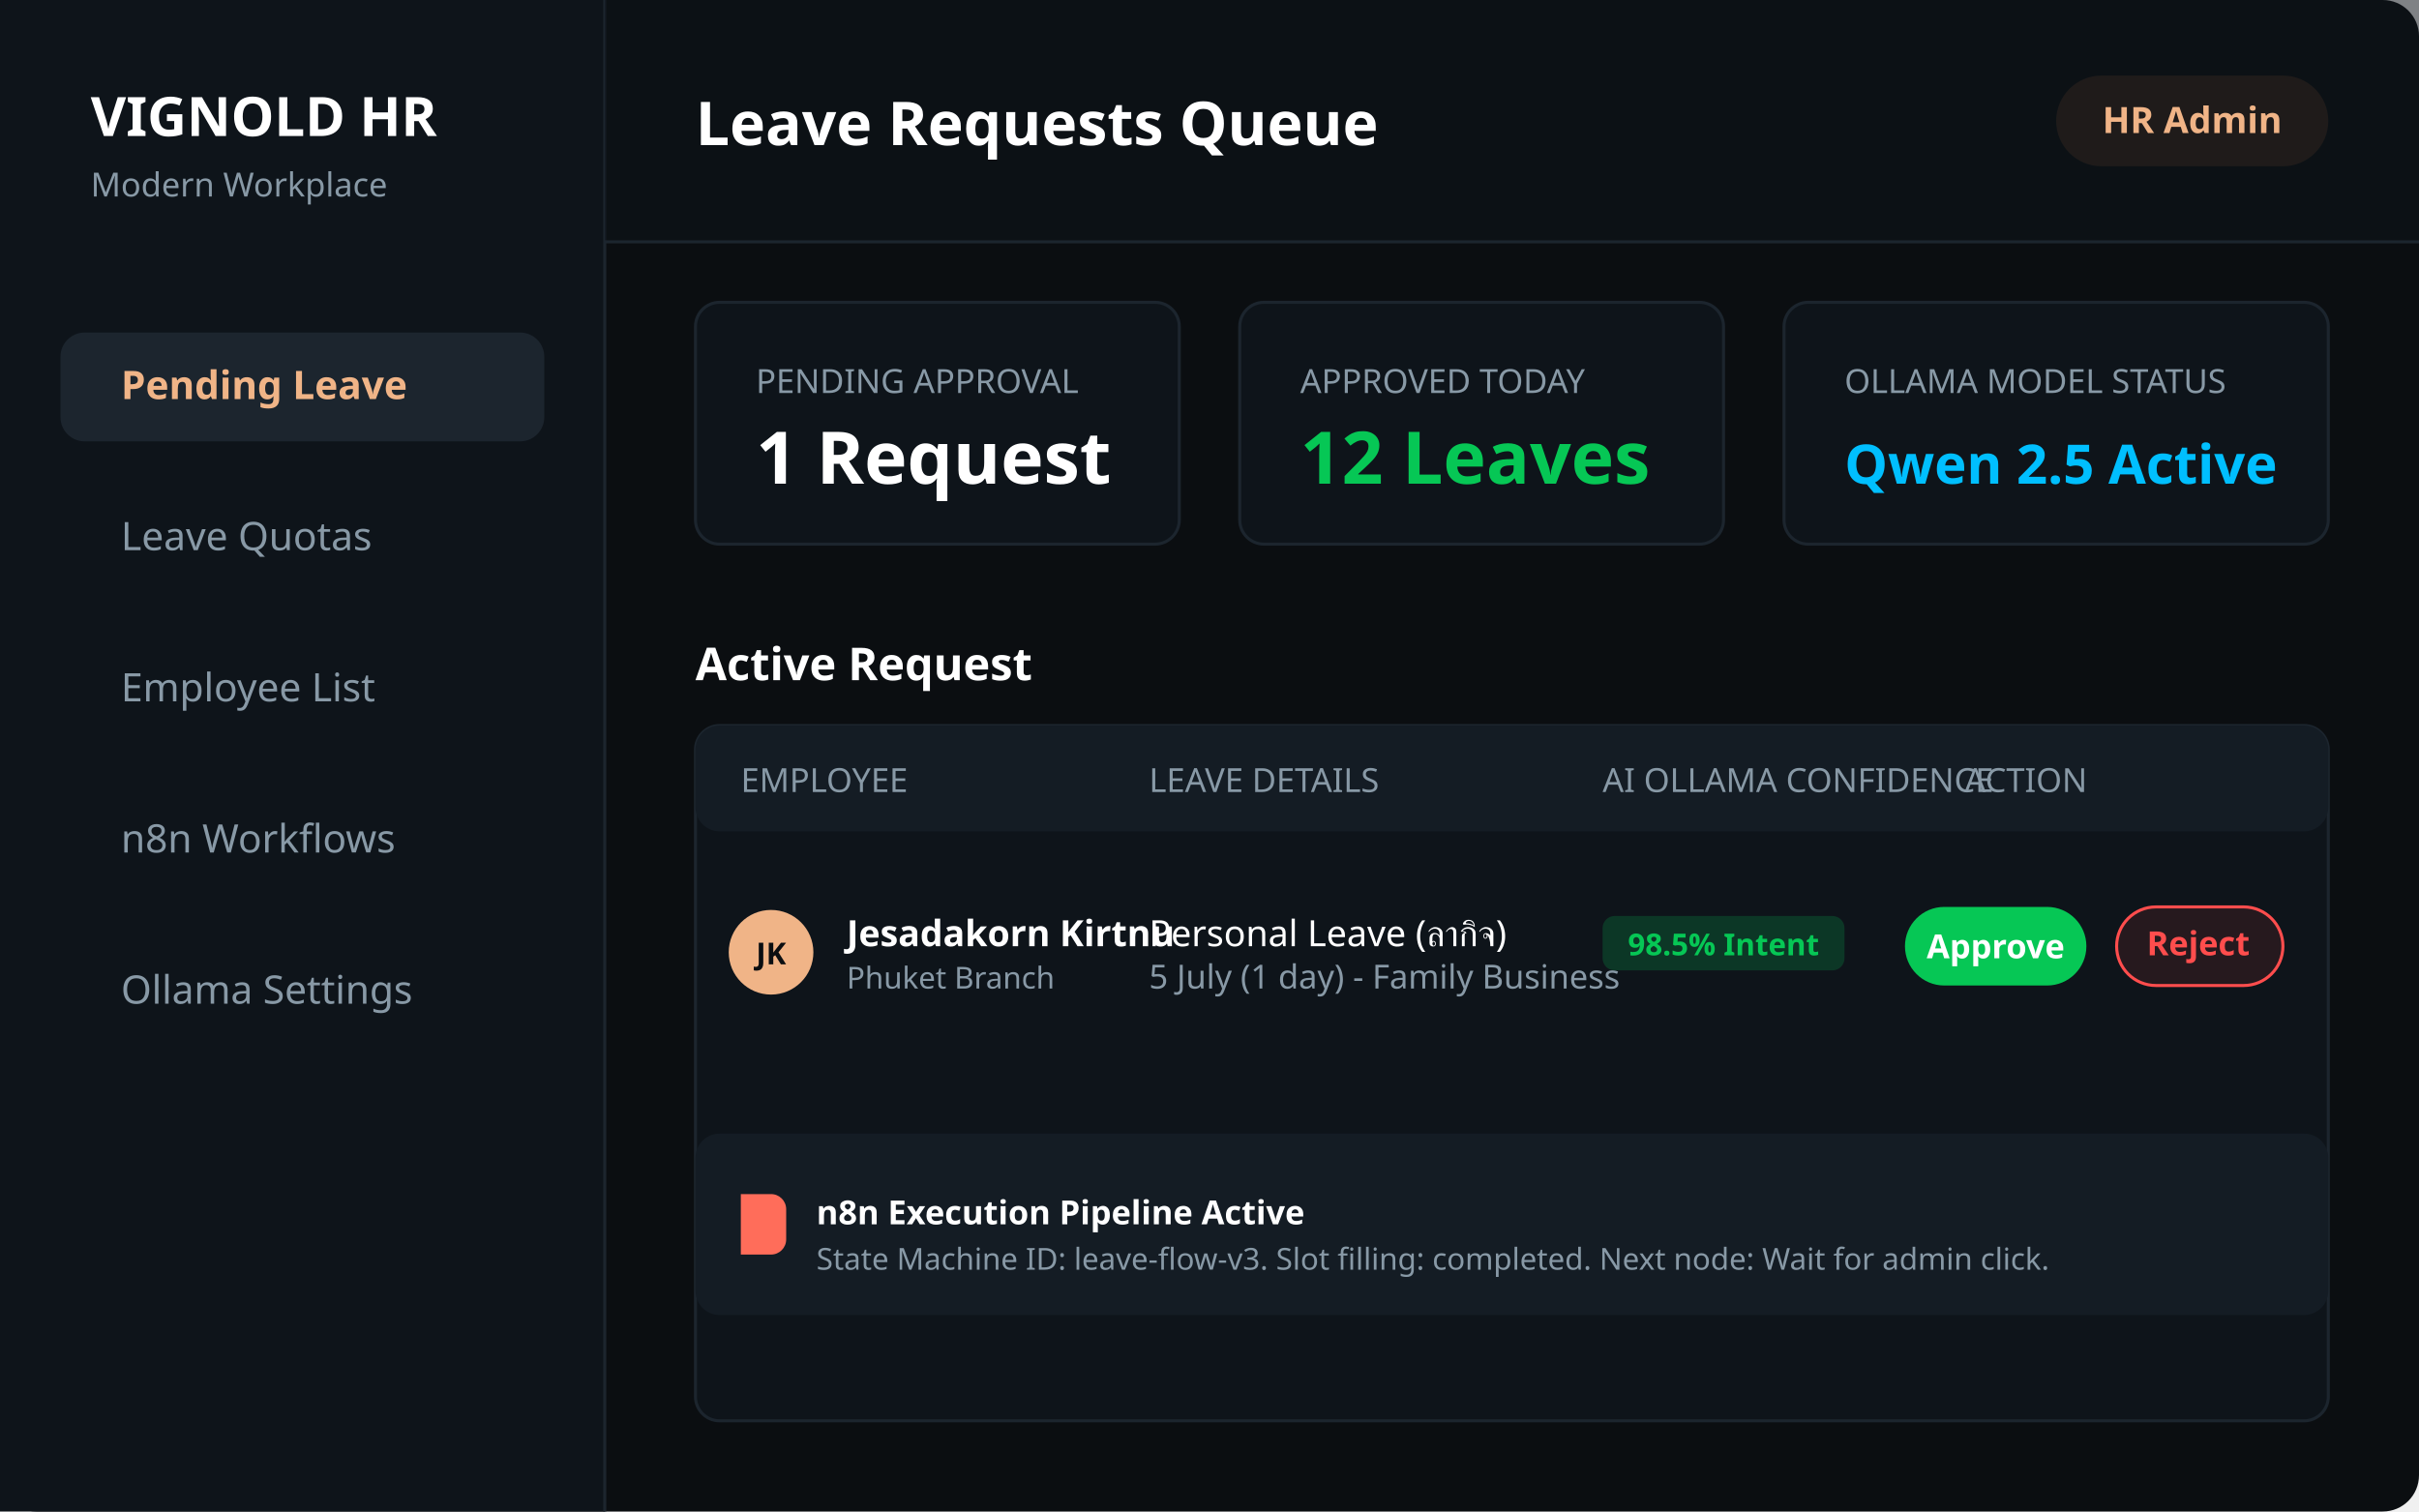
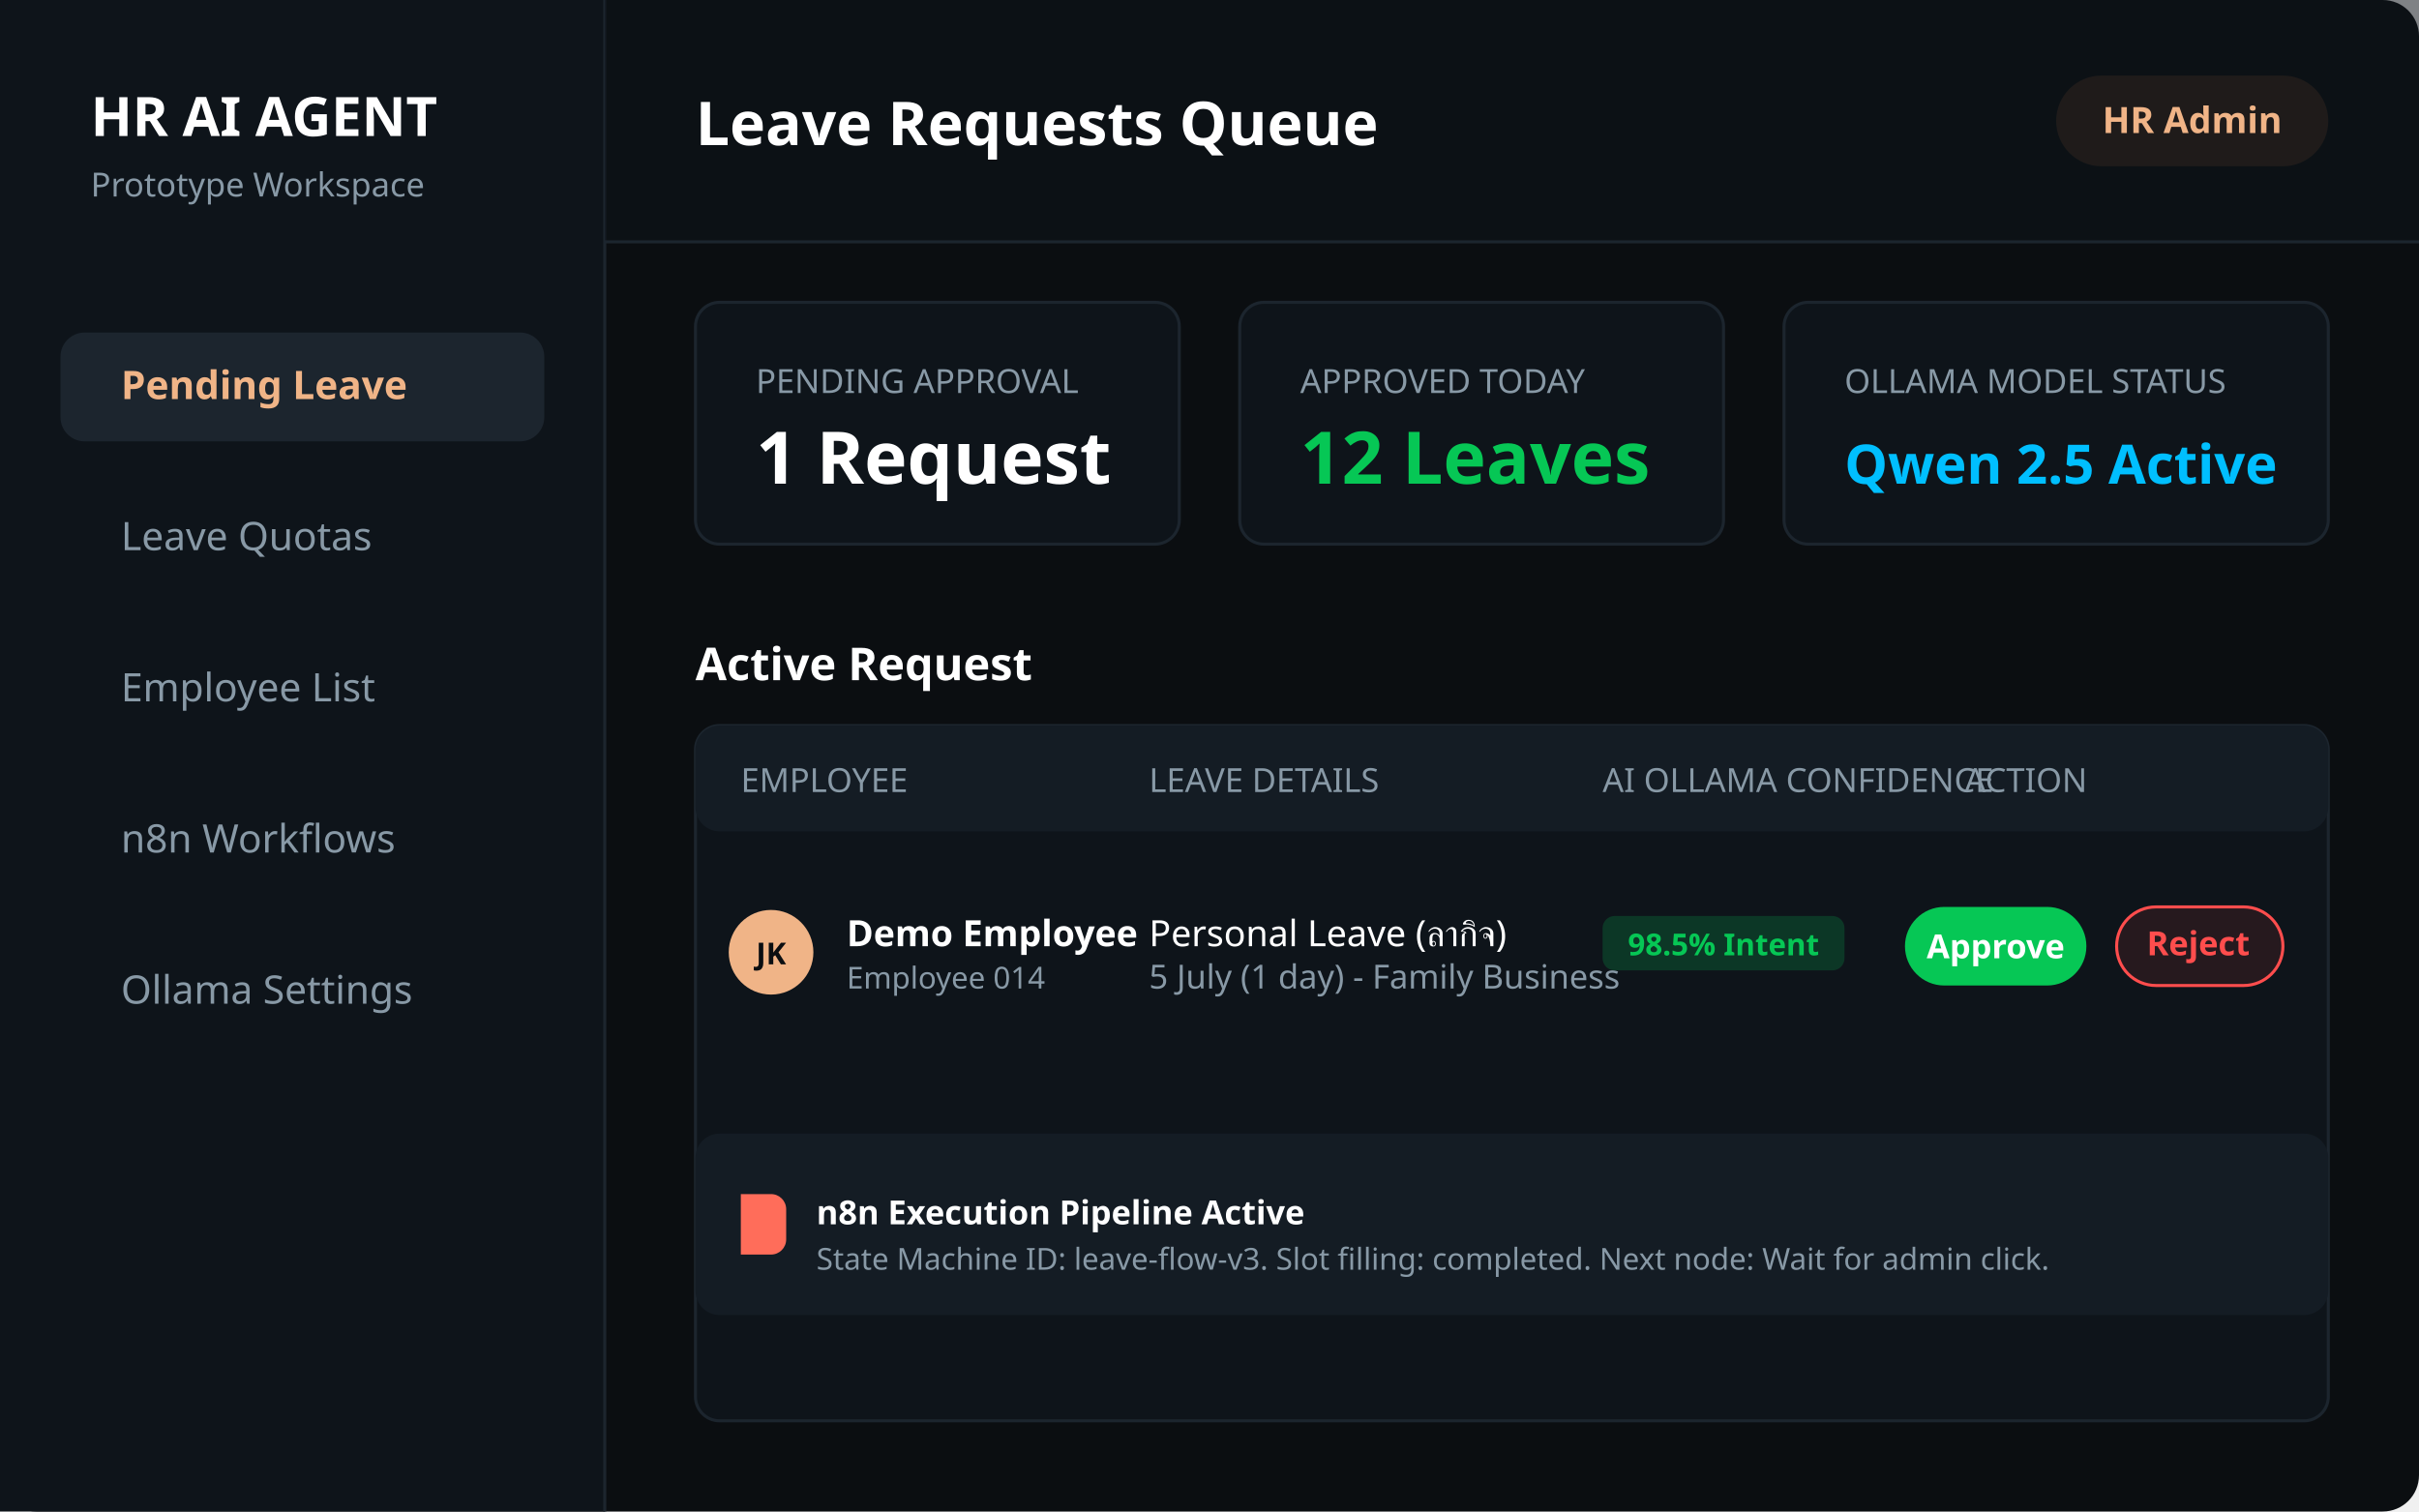
<svg xmlns="http://www.w3.org/2000/svg" viewBox="0 0 800 500" width="100%" height="100%">
  <rect width="800" height="500" fill="#0b0e11" rx="12" />
  <rect width="200" height="500" fill="#0e141a" />
  <line x1="200" y1="0" x2="200" y2="500" stroke="#1c252e" />
-   <text x="30" y="45" fill="#ffffff" font-family="sans-serif" font-weight="bold" font-size="18">VIGNOLD HR</text>
-   <text x="30" y="65" fill="#8899a6" font-family="sans-serif" font-size="11">Modern Workplace</text>
+   <text x="30" y="45" fill="#ffffff" font-family="sans-serif" font-weight="bold" font-size="18">HR AI AGENT</text>
+   <text x="30" y="65" fill="#8899a6" font-family="sans-serif" font-size="11">Prototype Workspace</text>
  <rect x="20" y="110" width="160" height="36" rx="8" fill="#1c252e" />
  <text x="40" y="132" fill="#f0b487" font-family="sans-serif" font-weight="bold" font-size="13">Pending Leave</text>
  <text x="40" y="182" fill="#8899a6" font-family="sans-serif" font-size="13">Leave Quotas</text>
  <text x="40" y="232" fill="#8899a6" font-family="sans-serif" font-size="13">Employee List</text>
  <text x="40" y="282" fill="#8899a6" font-family="sans-serif" font-size="13">n8n Workflows</text>
  <text x="40" y="332" fill="#8899a6" font-family="sans-serif" font-size="13">Ollama Settings</text>
  <rect x="200" y="0" width="600" height="80" fill="#0e141a" opacity="0.5" />
  <line x1="200" y1="80" x2="800" y2="80" stroke="#1c252e" />
  <text x="230" y="48" fill="#ffffff" font-family="sans-serif" font-weight="bold" font-size="20">Leave Requests Queue</text>
  <rect x="680" y="25" width="90" height="30" rx="15" fill="#ca7d4d" fill-opacity="0.1" />
  <text x="725" y="44" fill="#f0b487" font-family="sans-serif" font-weight="bold" font-size="12" text-anchor="middle">HR Admin</text>
  <g transform="translate(230, 100)">
    <rect width="160" height="80" rx="8" fill="#0e141a" stroke="#1c252e" />
    <text x="20" y="30" fill="#8899a6" font-family="sans-serif" font-size="11">PENDING APPROVAL</text>
    <text x="20" y="60" fill="#ffffff" font-family="sans-serif" font-weight="bold" font-size="24">1 Request</text>
    <rect x="180" width="160" height="80" rx="8" fill="#0e141a" stroke="#1c252e" />
    <text x="200" y="30" fill="#8899a6" font-family="sans-serif" font-size="11">APPROVED TODAY</text>
    <text x="200" y="60" fill="#06c755" font-family="sans-serif" font-weight="bold" font-size="24">12 Leaves</text>
    <rect x="360" width="180" height="80" rx="8" fill="#0e141a" stroke="#1c252e" />
    <text x="380" y="30" fill="#8899a6" font-family="sans-serif" font-size="11">OLLAMA MODEL STATUS</text>
    <text x="380" y="60" fill="#00bfff" font-family="sans-serif" font-weight="bold" font-size="18">Qwen 2.5 Active</text>
  </g>
  <g transform="translate(230, 205)">
    <text x="0" y="20" fill="#ffffff" font-family="sans-serif" font-weight="bold" font-size="15">Active Request</text>
    <rect y="35" width="540" height="230" rx="8" fill="#0e141a" stroke="#1c252e" />
    <rect y="35" width="540" height="35" fill="#141c24" rx="8" />
    <text x="15" y="57" fill="#8899a6" font-family="sans-serif" font-size="11">EMPLOYEE</text>
    <text x="150" y="57" fill="#8899a6" font-family="sans-serif" font-size="11">LEAVE DETAILS</text>
    <text x="300" y="57" fill="#8899a6" font-family="sans-serif" font-size="11">AI OLLAMA CONFIDENCE</text>
    <text x="440" y="57" fill="#8899a6" font-family="sans-serif" font-size="11" text-anchor="middle">ACTION</text>
    <g transform="translate(0, 70)">
      <circle cx="25" cy="40" r="14" fill="#f0b487" />
      <text x="25" y="44" fill="#0b0e11" font-family="sans-serif" font-weight="bold" font-size="10" text-anchor="middle">JK</text>
-       <text x="50" y="38" fill="#ffffff" font-family="sans-serif" font-weight="bold" font-size="12">Jesadakorn Kirtnu</text>
-       <text x="50" y="52" fill="#8899a6" font-family="sans-serif" font-size="10">Phuket Branch</text>
+       <text x="50" y="38" fill="#ffffff" font-family="sans-serif" font-weight="bold" font-size="12">Demo Employee</text>
+       <text x="50" y="52" fill="#8899a6" font-family="sans-serif" font-size="10">Employee 014</text>
      <text x="150" y="38" fill="#ffffff" font-family="sans-serif" font-size="12">Personal Leave (ลากิจ)</text>
      <text x="150" y="52" fill="#8899a6" font-family="sans-serif" font-size="11">5 July (1 day) - Family Business</text>
      <rect x="300" y="28" width="80" height="18" rx="4" fill="#06c755" fill-opacity="0.2" />
      <text x="340" y="41" fill="#06c755" font-family="sans-serif" font-weight="bold" font-size="10" text-anchor="middle">98.5% Intent</text>
      <rect x="400" y="25" width="60" height="26" rx="13" fill="#06c755" />
      <text x="430" y="42" fill="#ffffff" font-family="sans-serif" font-weight="bold" font-size="11" text-anchor="middle">Approve</text>
      <rect x="470" y="25" width="55" height="26" rx="13" fill="#ff4d4d" fill-opacity="0.1" stroke="#ff4d4d" stroke-width="1" />
      <text x="497" y="41" fill="#ff4d4d" font-family="sans-serif" font-weight="bold" font-size="11" text-anchor="middle">Reject</text>
    </g>
    <rect y="170" width="540" height="60" fill="#141c24" rx="8" />
    <path d="M 15 190 H 25 A 5 5 0 0 1 30 195 V 205 A 5 5 0 0 1 25 210 H 15 Z" fill="#ff6d5a" />
    <text x="40" y="200" fill="#ffffff" font-family="sans-serif" font-weight="bold" font-size="11">n8n Execution Pipeline Active</text>
    <text x="40" y="215" fill="#8899a6" font-family="sans-serif" font-size="10">State Machine ID: leave-flow-v3. Slot filling: completed. Next node: Wait for admin click.</text>
  </g>
</svg>
